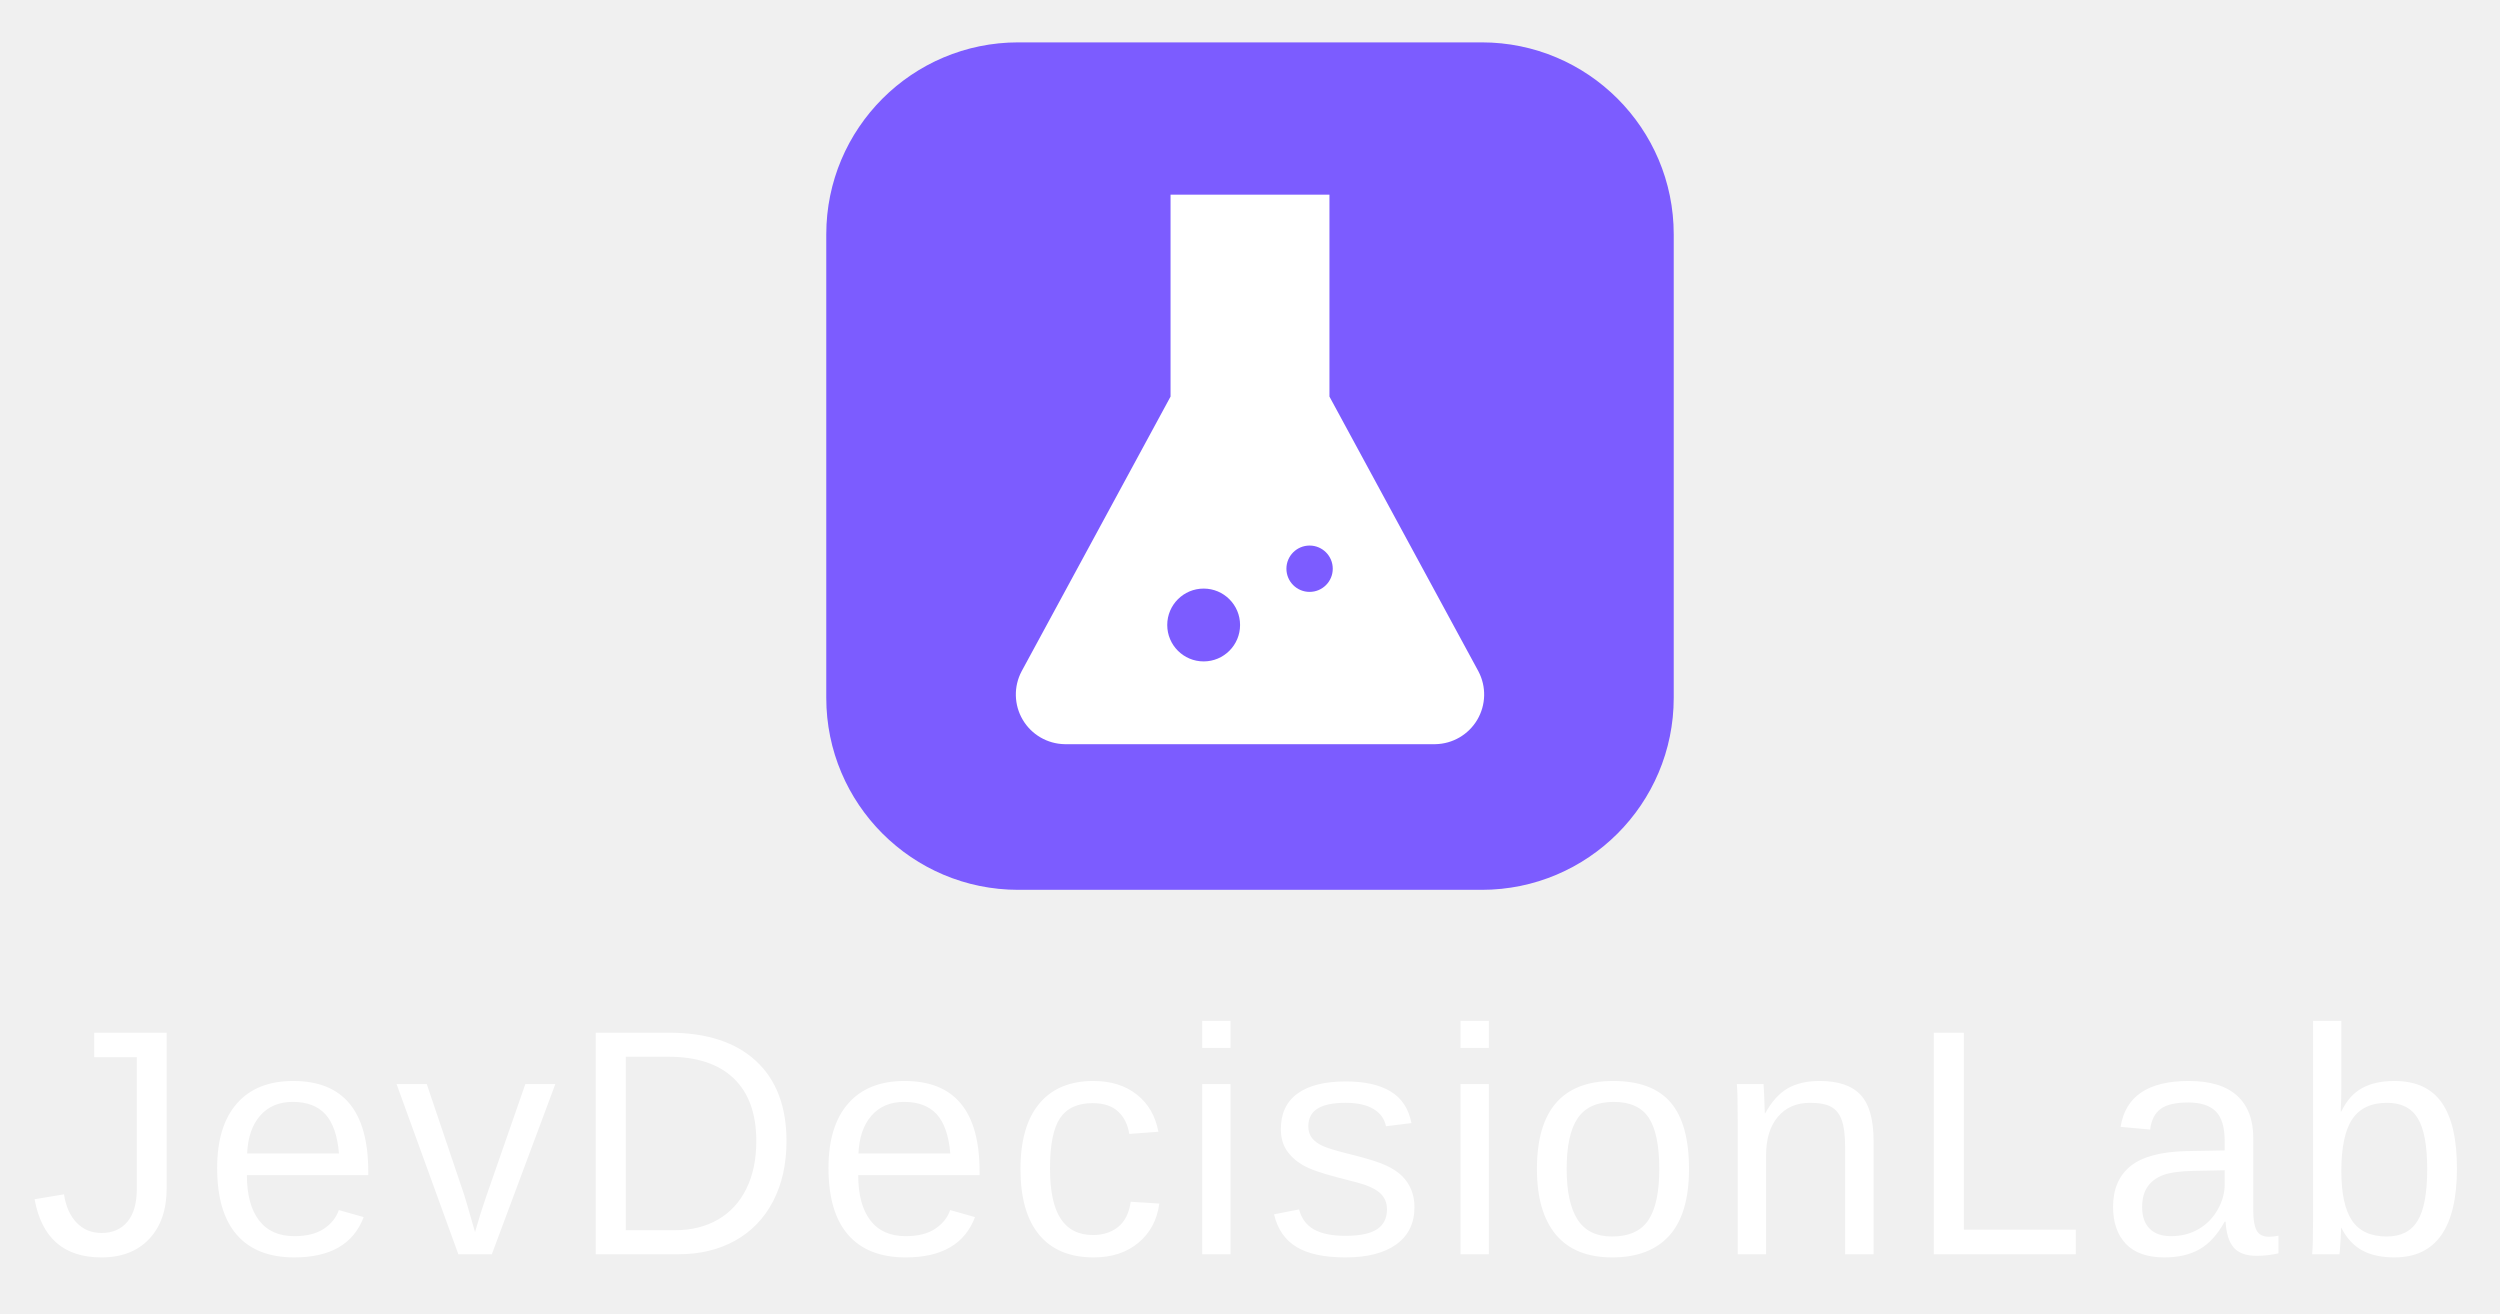
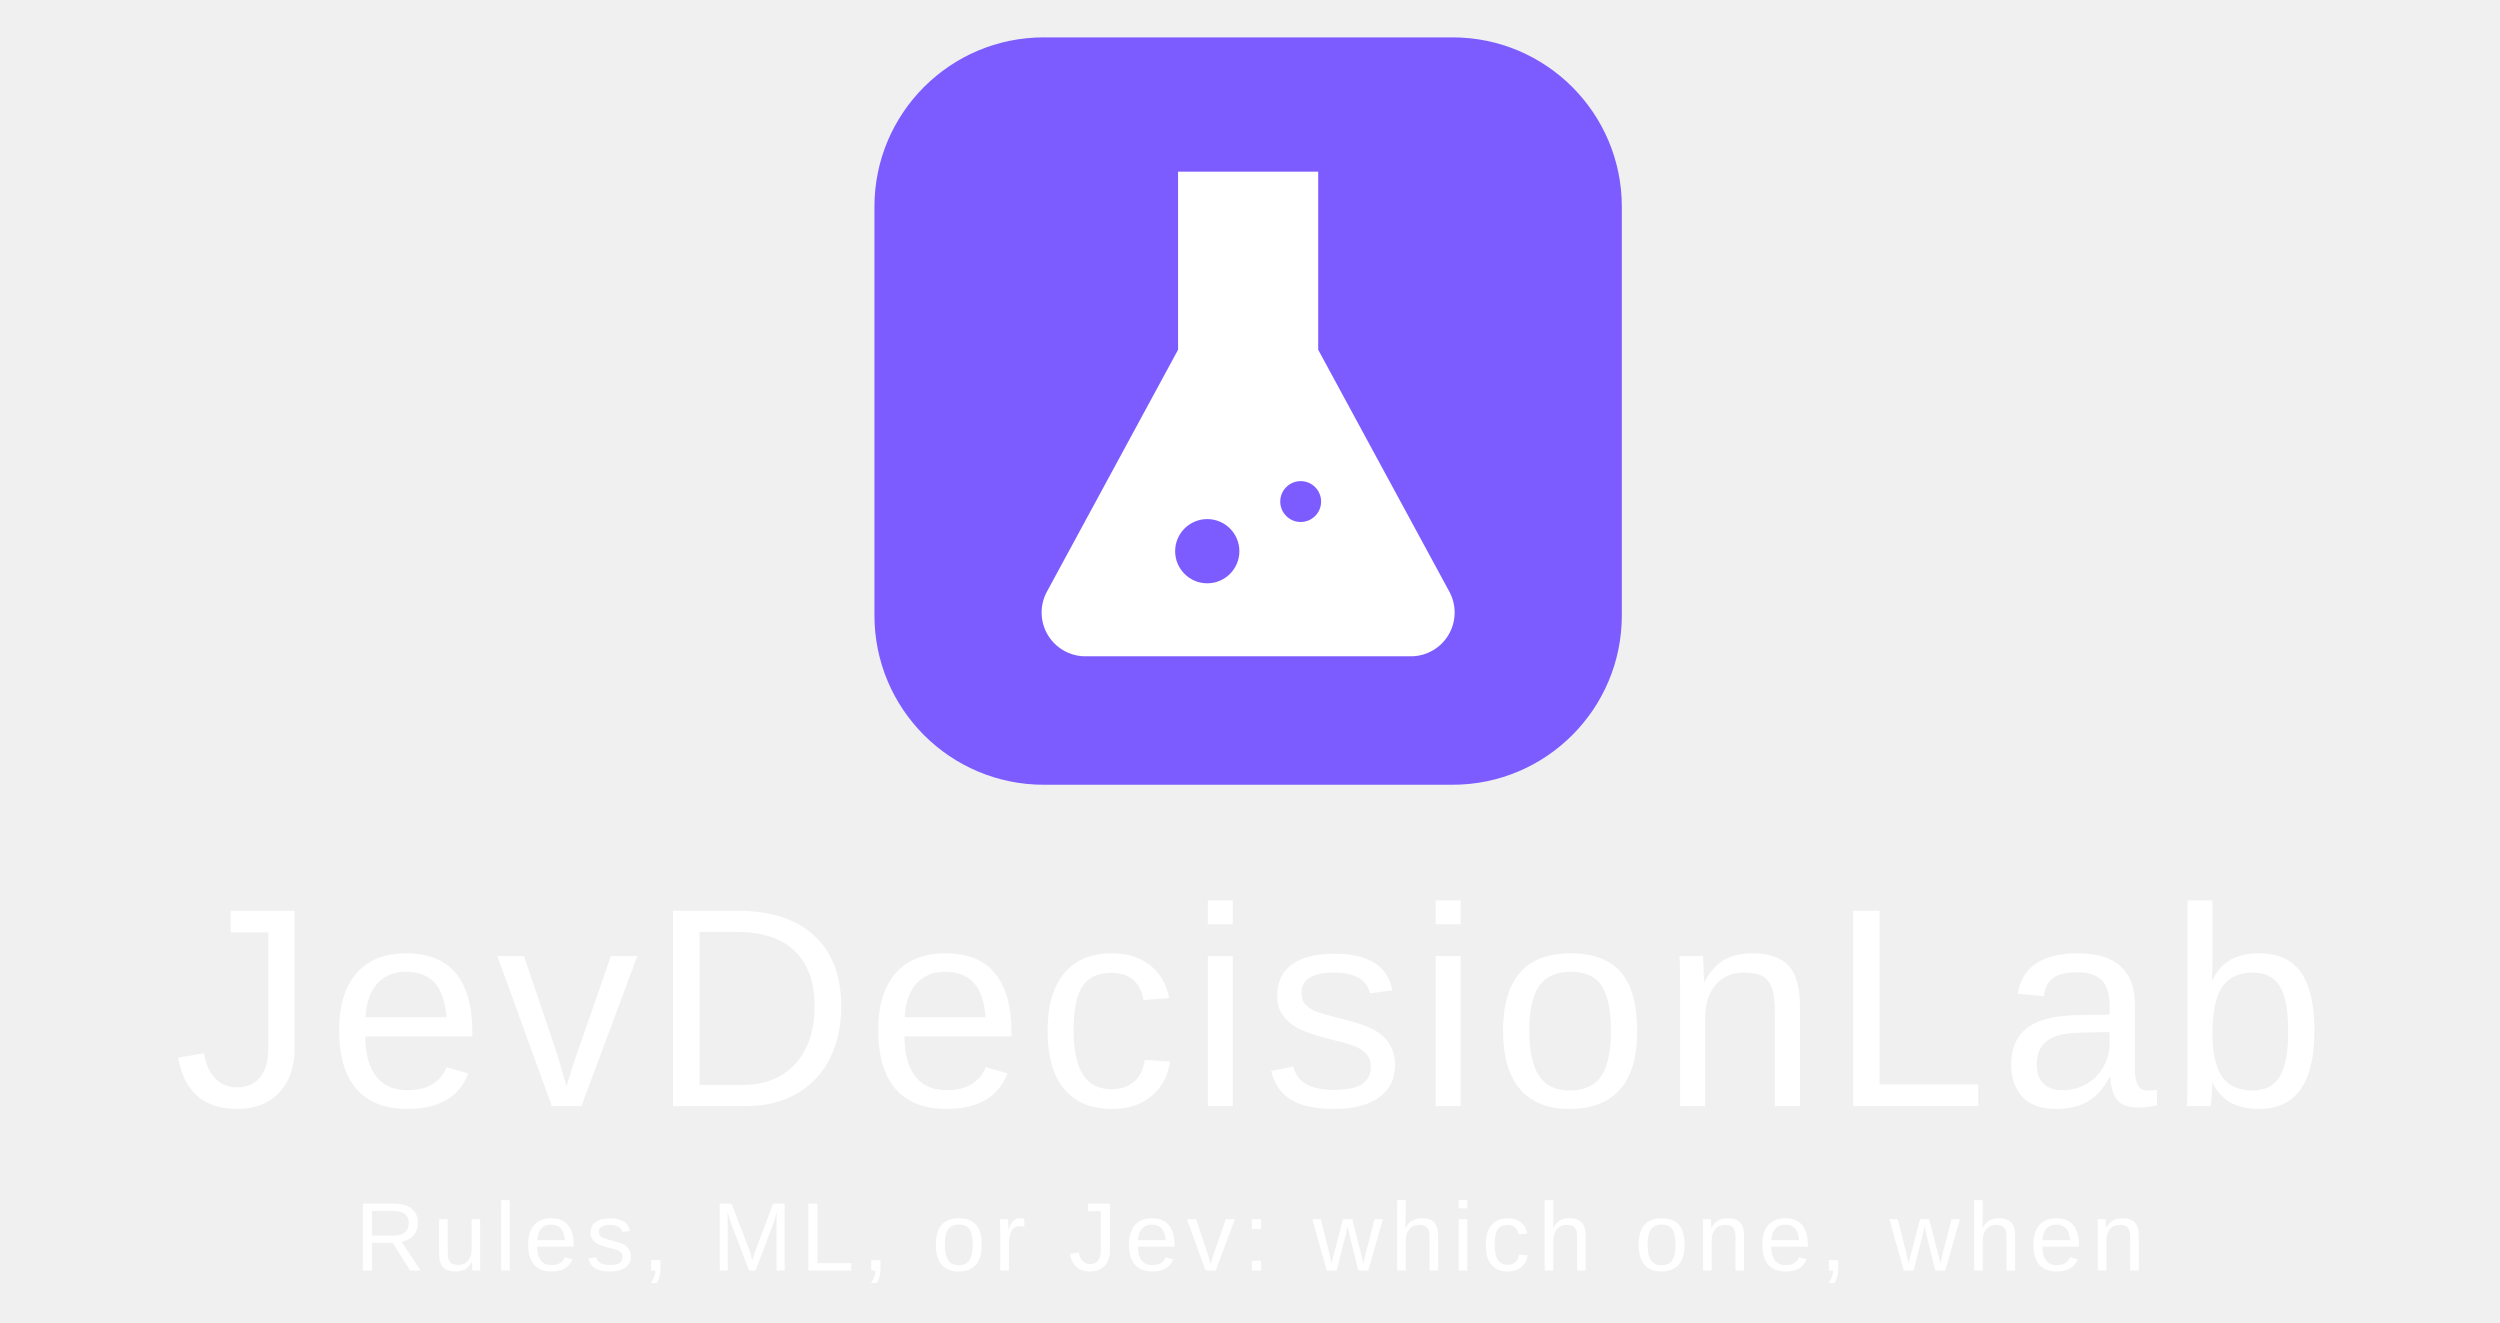
- <svg xmlns="http://www.w3.org/2000/svg" viewBox="0 0 590 310" width="590" height="310">
-   <svg x="195" y="10" width="200" height="200" viewBox="0 0 512 512">
+ <svg xmlns="http://www.w3.org/2000/svg" viewBox="0 0 669 354" width="669" height="354">
+   <svg x="234" y="10" width="200" height="200" viewBox="0 0 512 512">
    <rect width="512" height="512" rx="116" fill="#7C5CFF" />
    <path d="M208 92 H304 V214 L394 380 A30 30 0 0 1 368 424 H144 A30 30 0 0 1 118 380 L208 214 Z" fill="#FFFFFF" />
    <circle cx="228" cy="352" r="22" fill="#7C5CFF" />
    <circle cx="292" cy="318" r="14" fill="#7C5CFF" />
  </svg>
-   <text x="295" y="296" text-anchor="middle" font-family="Segoe UI, system-ui, -apple-system, Helvetica Neue, Arial, sans-serif" font-size="76" font-weight="400" letter-spacing="3.04" fill="#FFFFFF">JevDecisionLab</text>
+   <text x="334.5" y="296" text-anchor="middle" font-family="'Arial Rounded MT Bold', 'Segoe UI', Arial, sans-serif" font-size="76" font-weight="400" letter-spacing="3.04" fill="#FFFFFF">JevDecisionLab</text>
+   <text x="334.5" y="340" text-anchor="middle" font-family="'Arial Rounded MT Bold', 'Segoe UI', Arial, sans-serif" font-size="26" letter-spacing="2.08" fill="#FFFFFF">Rules, ML, or Jev: which one, when</text>
</svg>
